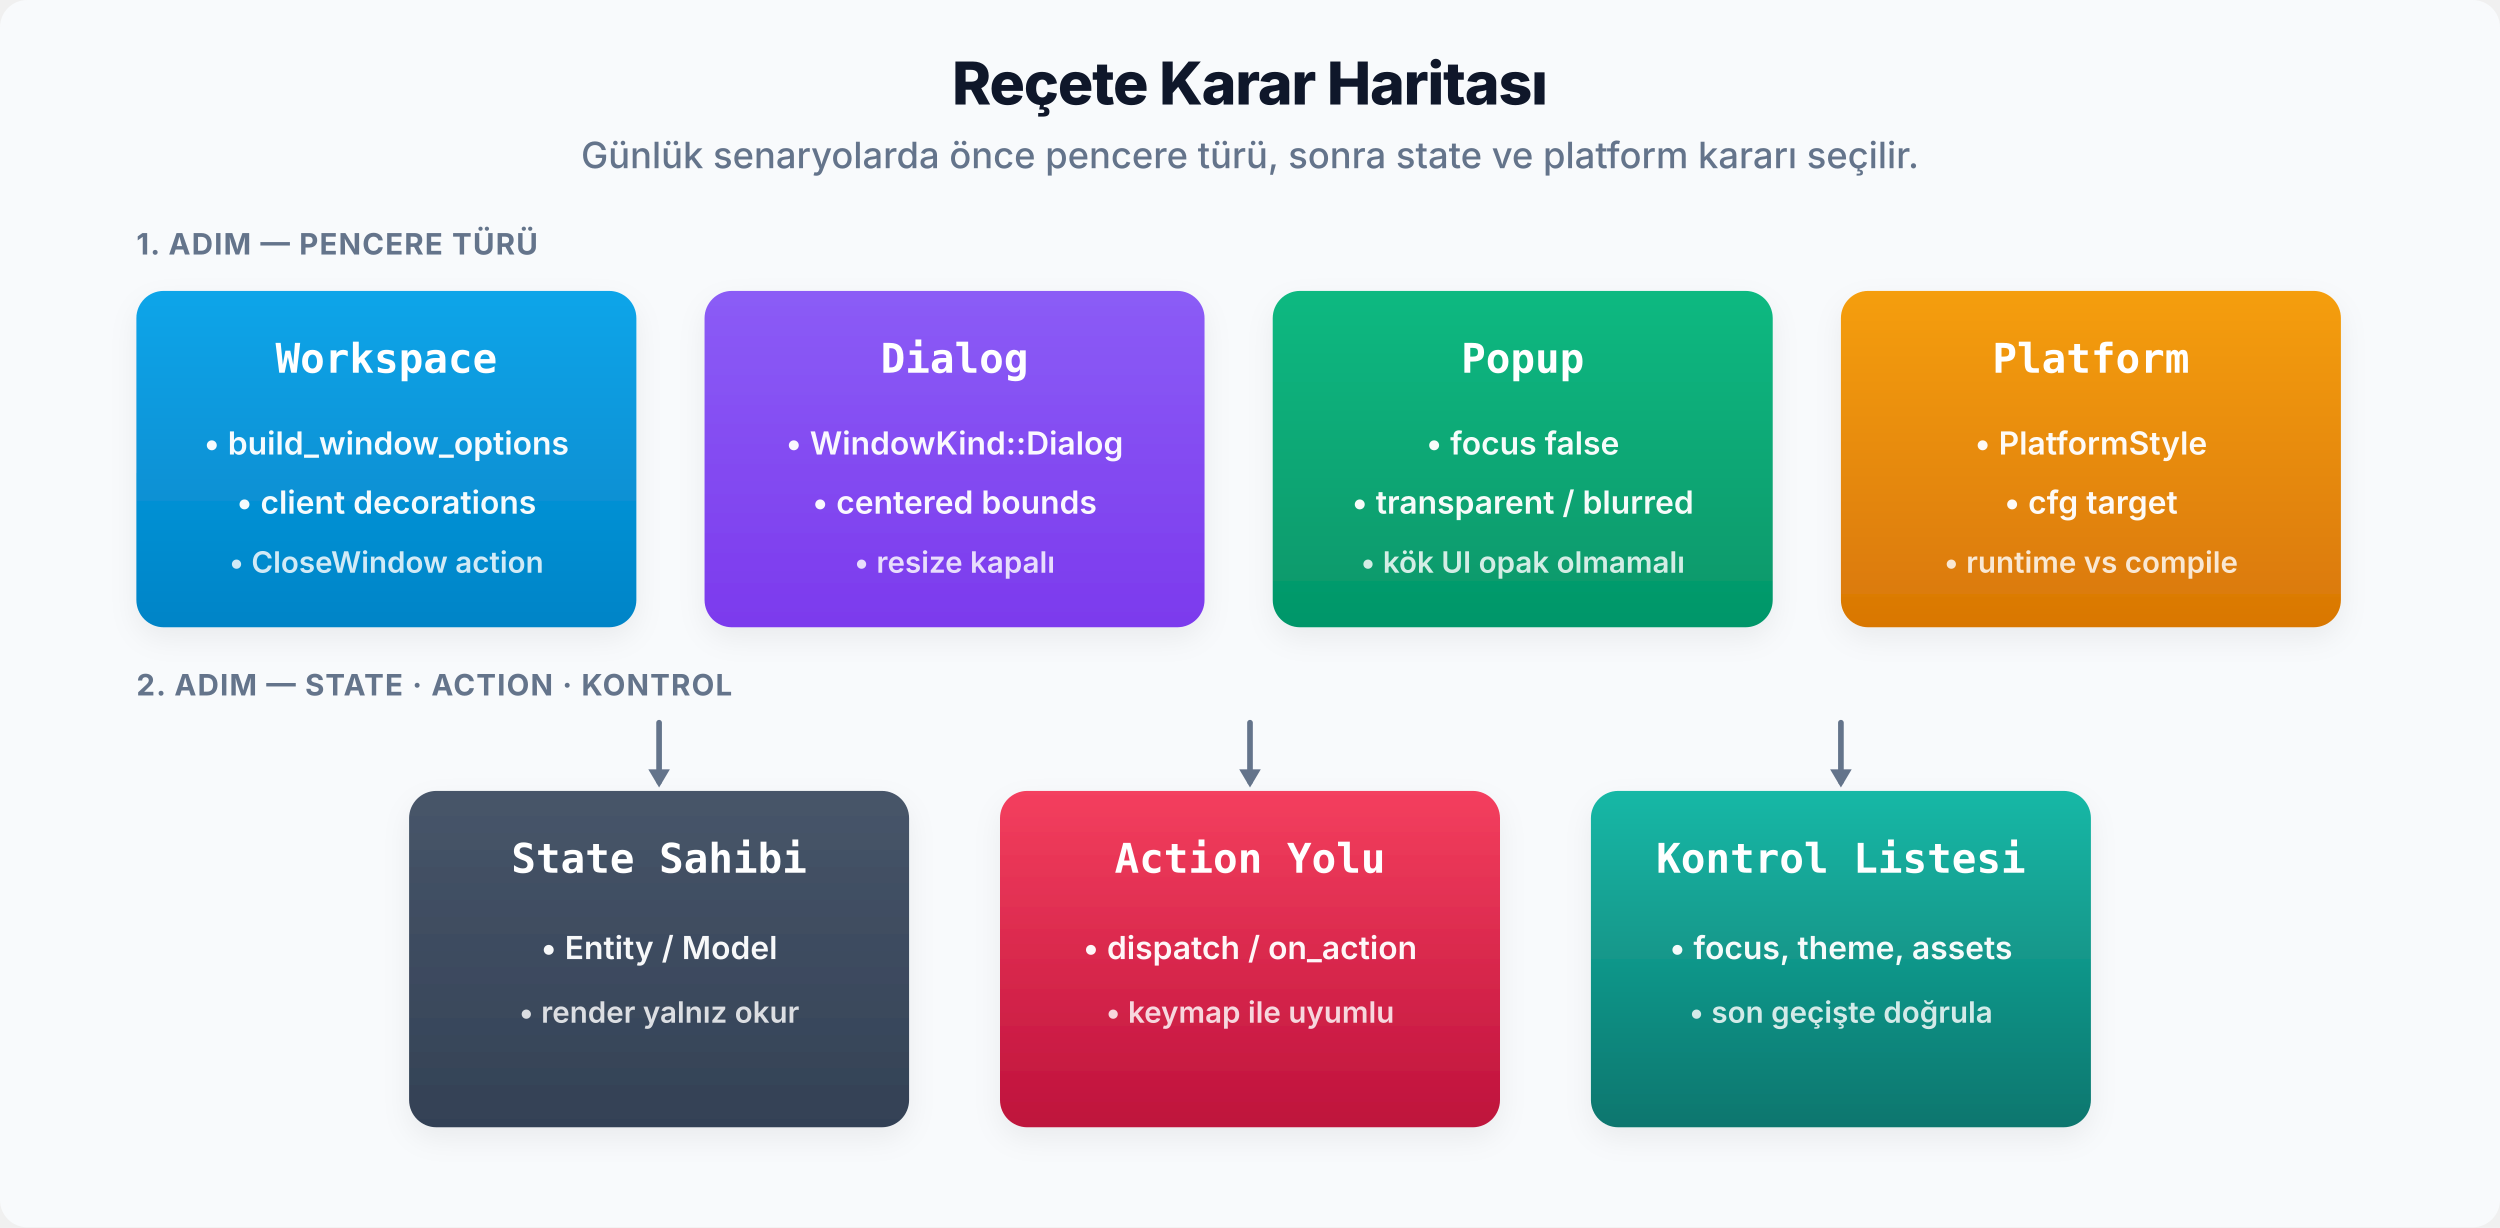
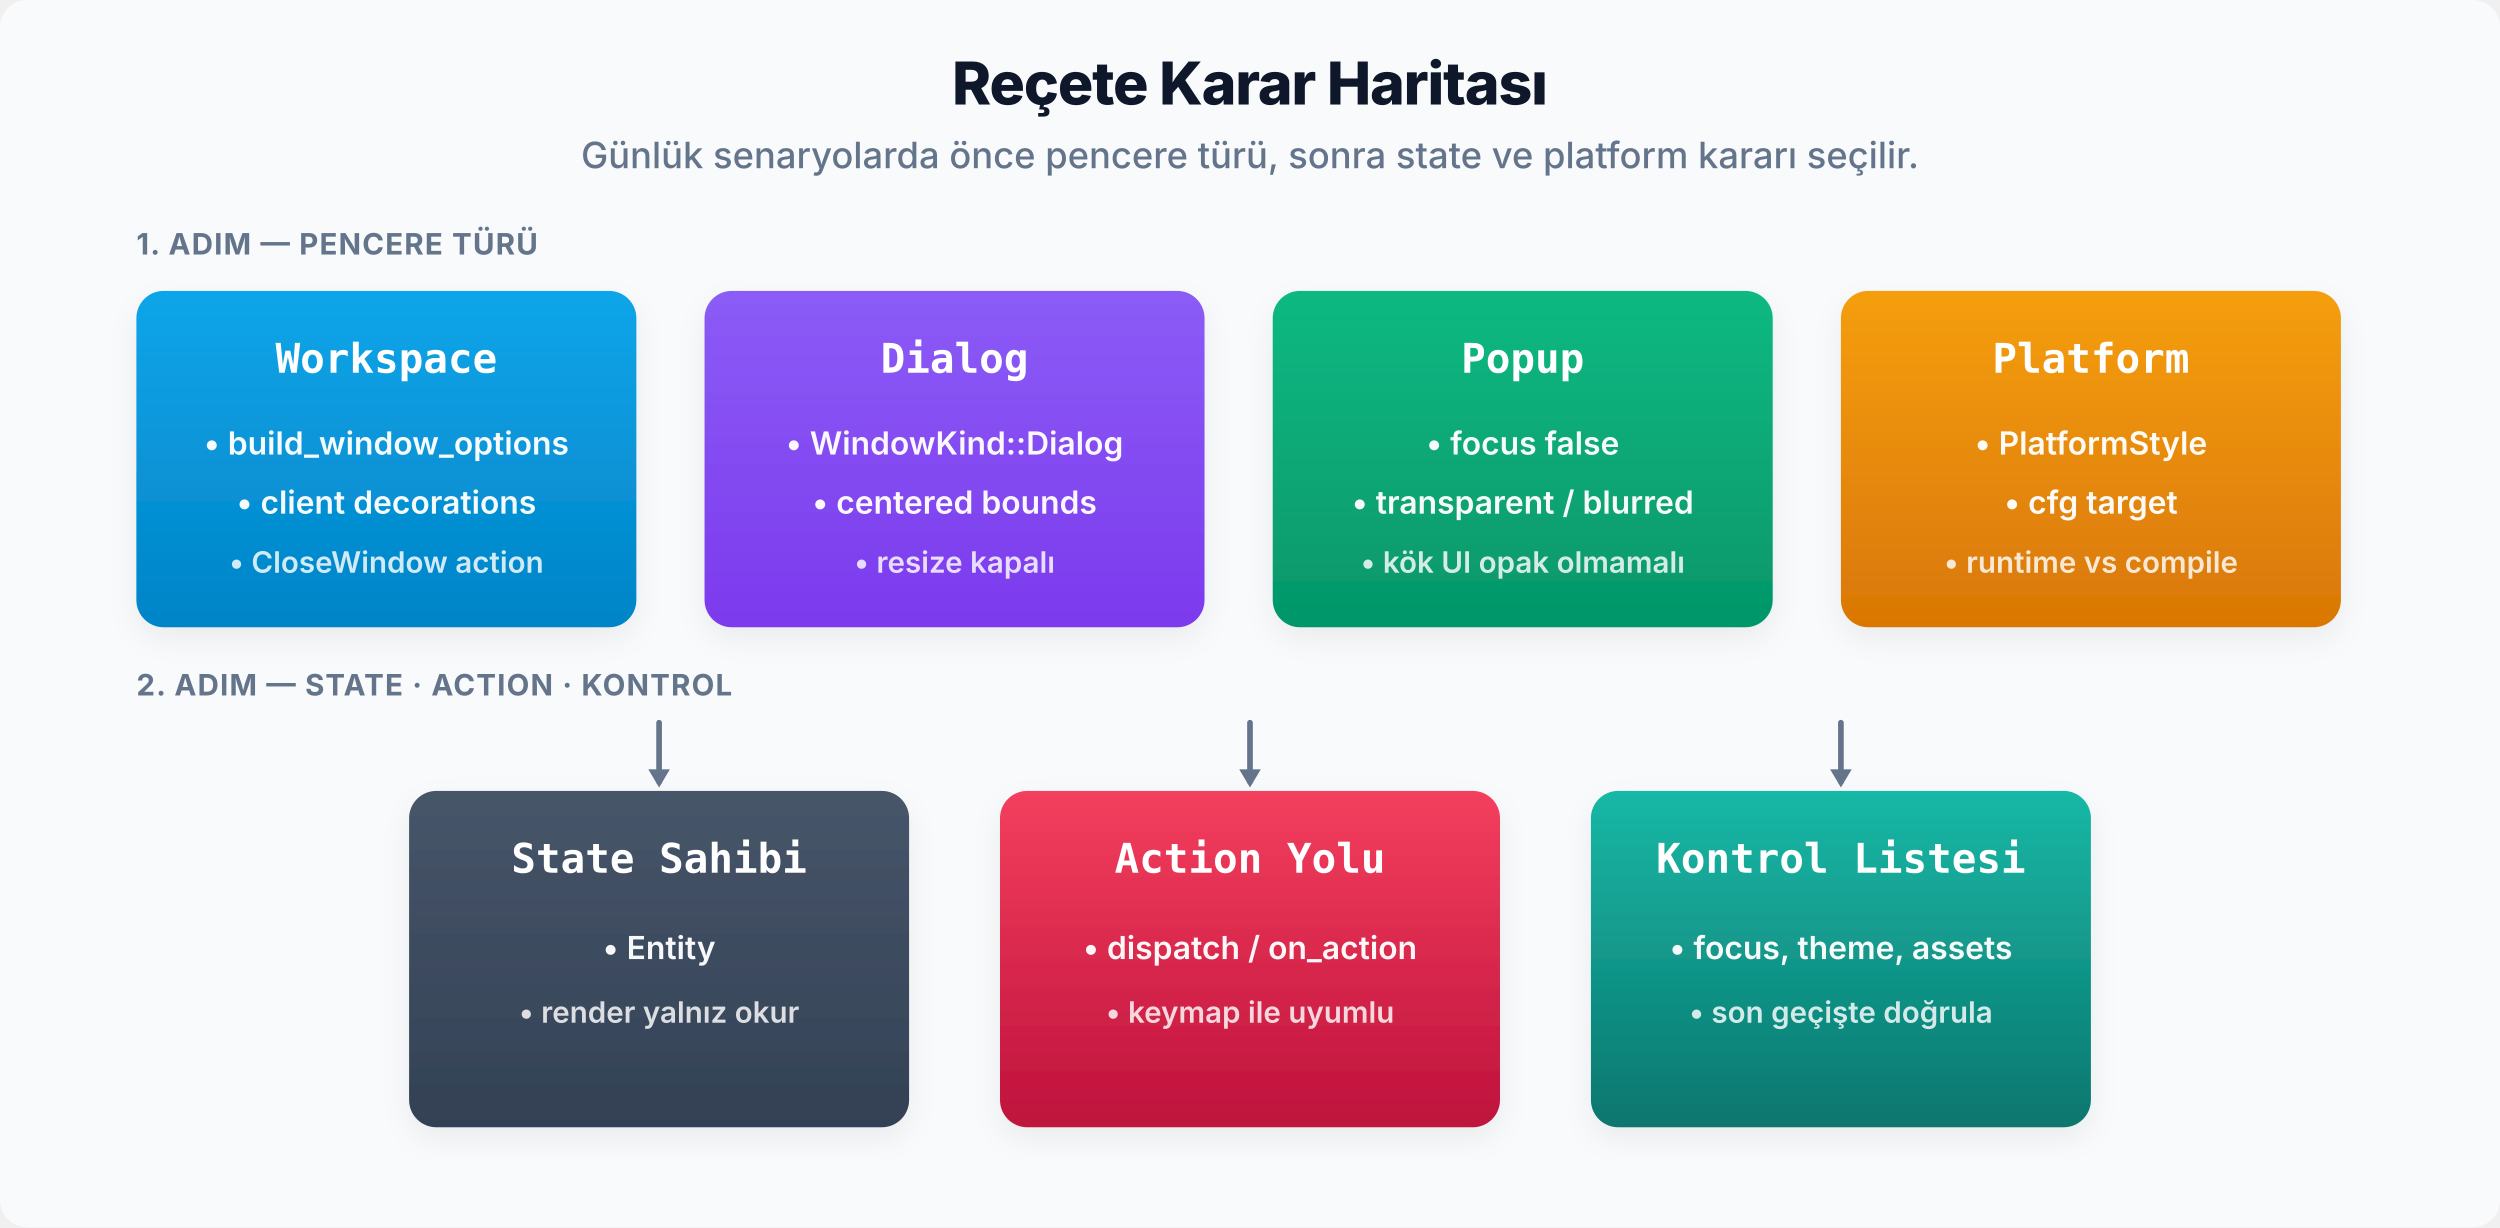
<svg xmlns="http://www.w3.org/2000/svg" viewBox="0 0 1100 540">
  <defs>
    <filter id="shadow" x="-20%" y="-20%" width="140%" height="140%">
      <feDropShadow dx="0" dy="5" stdDeviation="6" flood-color="#0f172a" flood-opacity="0.06" />
    </filter>
    <marker id="arrow" viewBox="0 0 1 1" refX="0.6" refY="0" markerWidth="1" markerHeight="1" orient="auto-start-reverse" overflow="visible" preserveAspectRatio="xMidYMid">
      <path d="M 1.6 0 L -1.6 1.9 L -1.6 -1.9 Z" fill="#64748b" />
    </marker>
    <linearGradient id="g-sky" x1="0" y1="0" x2="0" y2="1">
      <stop offset="0" stop-color="#0ea5e9" />
      <stop offset="1" stop-color="#0284c7" />
    </linearGradient>
    <linearGradient id="g-purple" x1="0" y1="0" x2="0" y2="1">
      <stop offset="0" stop-color="#8b5cf6" />
      <stop offset="1" stop-color="#7c3aed" />
    </linearGradient>
    <linearGradient id="g-green" x1="0" y1="0" x2="0" y2="1">
      <stop offset="0" stop-color="#10b981" />
      <stop offset="1" stop-color="#059669" />
    </linearGradient>
    <linearGradient id="g-amber" x1="0" y1="0" x2="0" y2="1">
      <stop offset="0" stop-color="#f59e0b" />
      <stop offset="1" stop-color="#d97706" />
    </linearGradient>
    <linearGradient id="g-slate" x1="0" y1="0" x2="0" y2="1">
      <stop offset="0" stop-color="#475569" />
      <stop offset="1" stop-color="#334155" />
    </linearGradient>
    <linearGradient id="g-rose" x1="0" y1="0" x2="0" y2="1">
      <stop offset="0" stop-color="#f43f5e" />
      <stop offset="1" stop-color="#be123c" />
    </linearGradient>
    <linearGradient id="g-teal" x1="0" y1="0" x2="0" y2="1">
      <stop offset="0" stop-color="#14b8a6" />
      <stop offset="1" stop-color="#0f766e" />
    </linearGradient>
    <style>
      .bg { fill: #f8fafc; }
      .title { font: 800 26px system-ui, -apple-system, sans-serif; fill: #0f172a; letter-spacing: -0.5px; text-anchor: middle; }
      .sub { font: 500 16px system-ui, -apple-system, sans-serif; fill: #64748b; text-anchor: middle; }

      .band { font: 700 13px system-ui, -apple-system, sans-serif; fill: #64748b; letter-spacing: 0.5px; }
      .c-title { font: 800 18px ui-monospace, SFMono-Regular, monospace; fill: #ffffff; text-anchor: middle; }
      .c-body { font: 600 14px system-ui, -apple-system, sans-serif; fill: #ffffff; opacity: 0.96; text-anchor: middle; }
      .c-dim  { font: 600 13px system-ui, -apple-system, sans-serif; fill: #ffffff; opacity: 0.82; text-anchor: middle; }

      .flow { stroke: #64748b; stroke-width: 2.5; fill: none; marker-end: url(#arrow); stroke-linecap: round; stroke-linejoin: round; }

      .card { filter: url(#shadow); }
      .seq1 { animation: pop 9s ease-in-out infinite; }
      .seq2 { animation: pop 9s ease-in-out infinite; animation-delay: .35s; }
      .seq3 { animation: pop 9s ease-in-out infinite; animation-delay: .7s; }
      .seq4 { animation: pop 9s ease-in-out infinite; animation-delay: 1.05s; }
      .seq5 { animation: pop 9s ease-in-out infinite; animation-delay: 1.5s; }
      .seq6 { animation: pop 9s ease-in-out infinite; animation-delay: 1.85s; }
      .seq7 { animation: pop 9s ease-in-out infinite; animation-delay: 2.2s; }
      @keyframes pop {
        0% { opacity: 1; }
        38% { opacity: 1; }
        58% { opacity: .72; }
        78% { opacity: 1; }
        100% { opacity: 1; }
      }
      @media (prefers-reduced-motion: reduce) {
        .seq1,.seq2,.seq3,.seq4,.seq5,.seq6,.seq7 { animation: none; }
      }
    </style>
  </defs>
  <rect width="100%" height="100%" rx="12" class="bg" />
  <text x="550" y="46" class="title">Reçete Karar Haritası</text>
  <text x="550" y="74" class="sub">Günlük senaryolarda önce pencere türü, sonra state ve platform kararı seçilir.</text>
  <text x="60" y="112" class="band">1. ADIM — PENCERE TÜRÜ</text>
  <g transform="translate(60, 128)" class="seq1">
    <rect width="220" height="148" rx="12" fill="url(#g-sky)" class="card" />
    <text x="110" y="36" class="c-title">Workspace</text>
    <text x="110" y="72" class="c-body">• build_window_options</text>
    <text x="110" y="98" class="c-body">• client decorations</text>
    <text x="110" y="124" class="c-dim">• CloseWindow action</text>
  </g>
  <g transform="translate(310, 128)" class="seq2">
    <rect width="220" height="148" rx="12" fill="url(#g-purple)" class="card" />
    <text x="110" y="36" class="c-title">Dialog</text>
    <text x="110" y="72" class="c-body">• WindowKind::Dialog</text>
    <text x="110" y="98" class="c-body">• centered bounds</text>
    <text x="110" y="124" class="c-dim">• resize kapalı</text>
  </g>
  <g transform="translate(560, 128)" class="seq3">
    <rect width="220" height="148" rx="12" fill="url(#g-green)" class="card" />
    <text x="110" y="36" class="c-title">Popup</text>
    <text x="110" y="72" class="c-body">• focus false</text>
    <text x="110" y="98" class="c-body">• transparent / blurred</text>
    <text x="110" y="124" class="c-dim">• kök UI opak olmamalı</text>
  </g>
  <g transform="translate(810, 128)" class="seq4">
    <rect width="220" height="148" rx="12" fill="url(#g-amber)" class="card" />
    <text x="110" y="36" class="c-title">Platform</text>
    <text x="110" y="72" class="c-body">• PlatformStyle</text>
    <text x="110" y="98" class="c-body">• cfg target</text>
    <text x="110" y="124" class="c-dim">• runtime vs compile</text>
  </g>
  <text x="60" y="306" class="band">2. ADIM — STATE · ACTION · KONTROL</text>
  <path class="flow" d="M 290 318 C 290 330, 290 336, 290 344" />
  <path class="flow" d="M 550 318 C 550 330, 550 336, 550 344" />
  <path class="flow" d="M 810 318 C 810 330, 810 336, 810 344" />
  <g transform="translate(180, 348)" class="seq5">
    <rect width="220" height="148" rx="12" fill="url(#g-slate)" class="card" />
    <text x="110" y="36" class="c-title">State Sahibi</text>
-     <text x="110" y="74" class="c-body">• Entity / Model</text>
+     <text x="110" y="74" class="c-body">• Entity</text>
    <text x="110" y="102" class="c-dim">• render yalnız okur</text>
  </g>
  <g transform="translate(440, 348)" class="seq6">
    <rect width="220" height="148" rx="12" fill="url(#g-rose)" class="card" />
    <text x="110" y="36" class="c-title">Action Yolu</text>
    <text x="110" y="74" class="c-body">• dispatch / on_action</text>
    <text x="110" y="102" class="c-dim">• keymap ile uyumlu</text>
  </g>
  <g transform="translate(700, 348)" class="seq7">
    <rect width="220" height="148" rx="12" fill="url(#g-teal)" class="card" />
    <text x="110" y="36" class="c-title">Kontrol Listesi</text>
    <text x="110" y="74" class="c-body">• focus, theme, assets</text>
    <text x="110" y="102" class="c-dim">• son geçişte doğrula</text>
  </g>
</svg>
